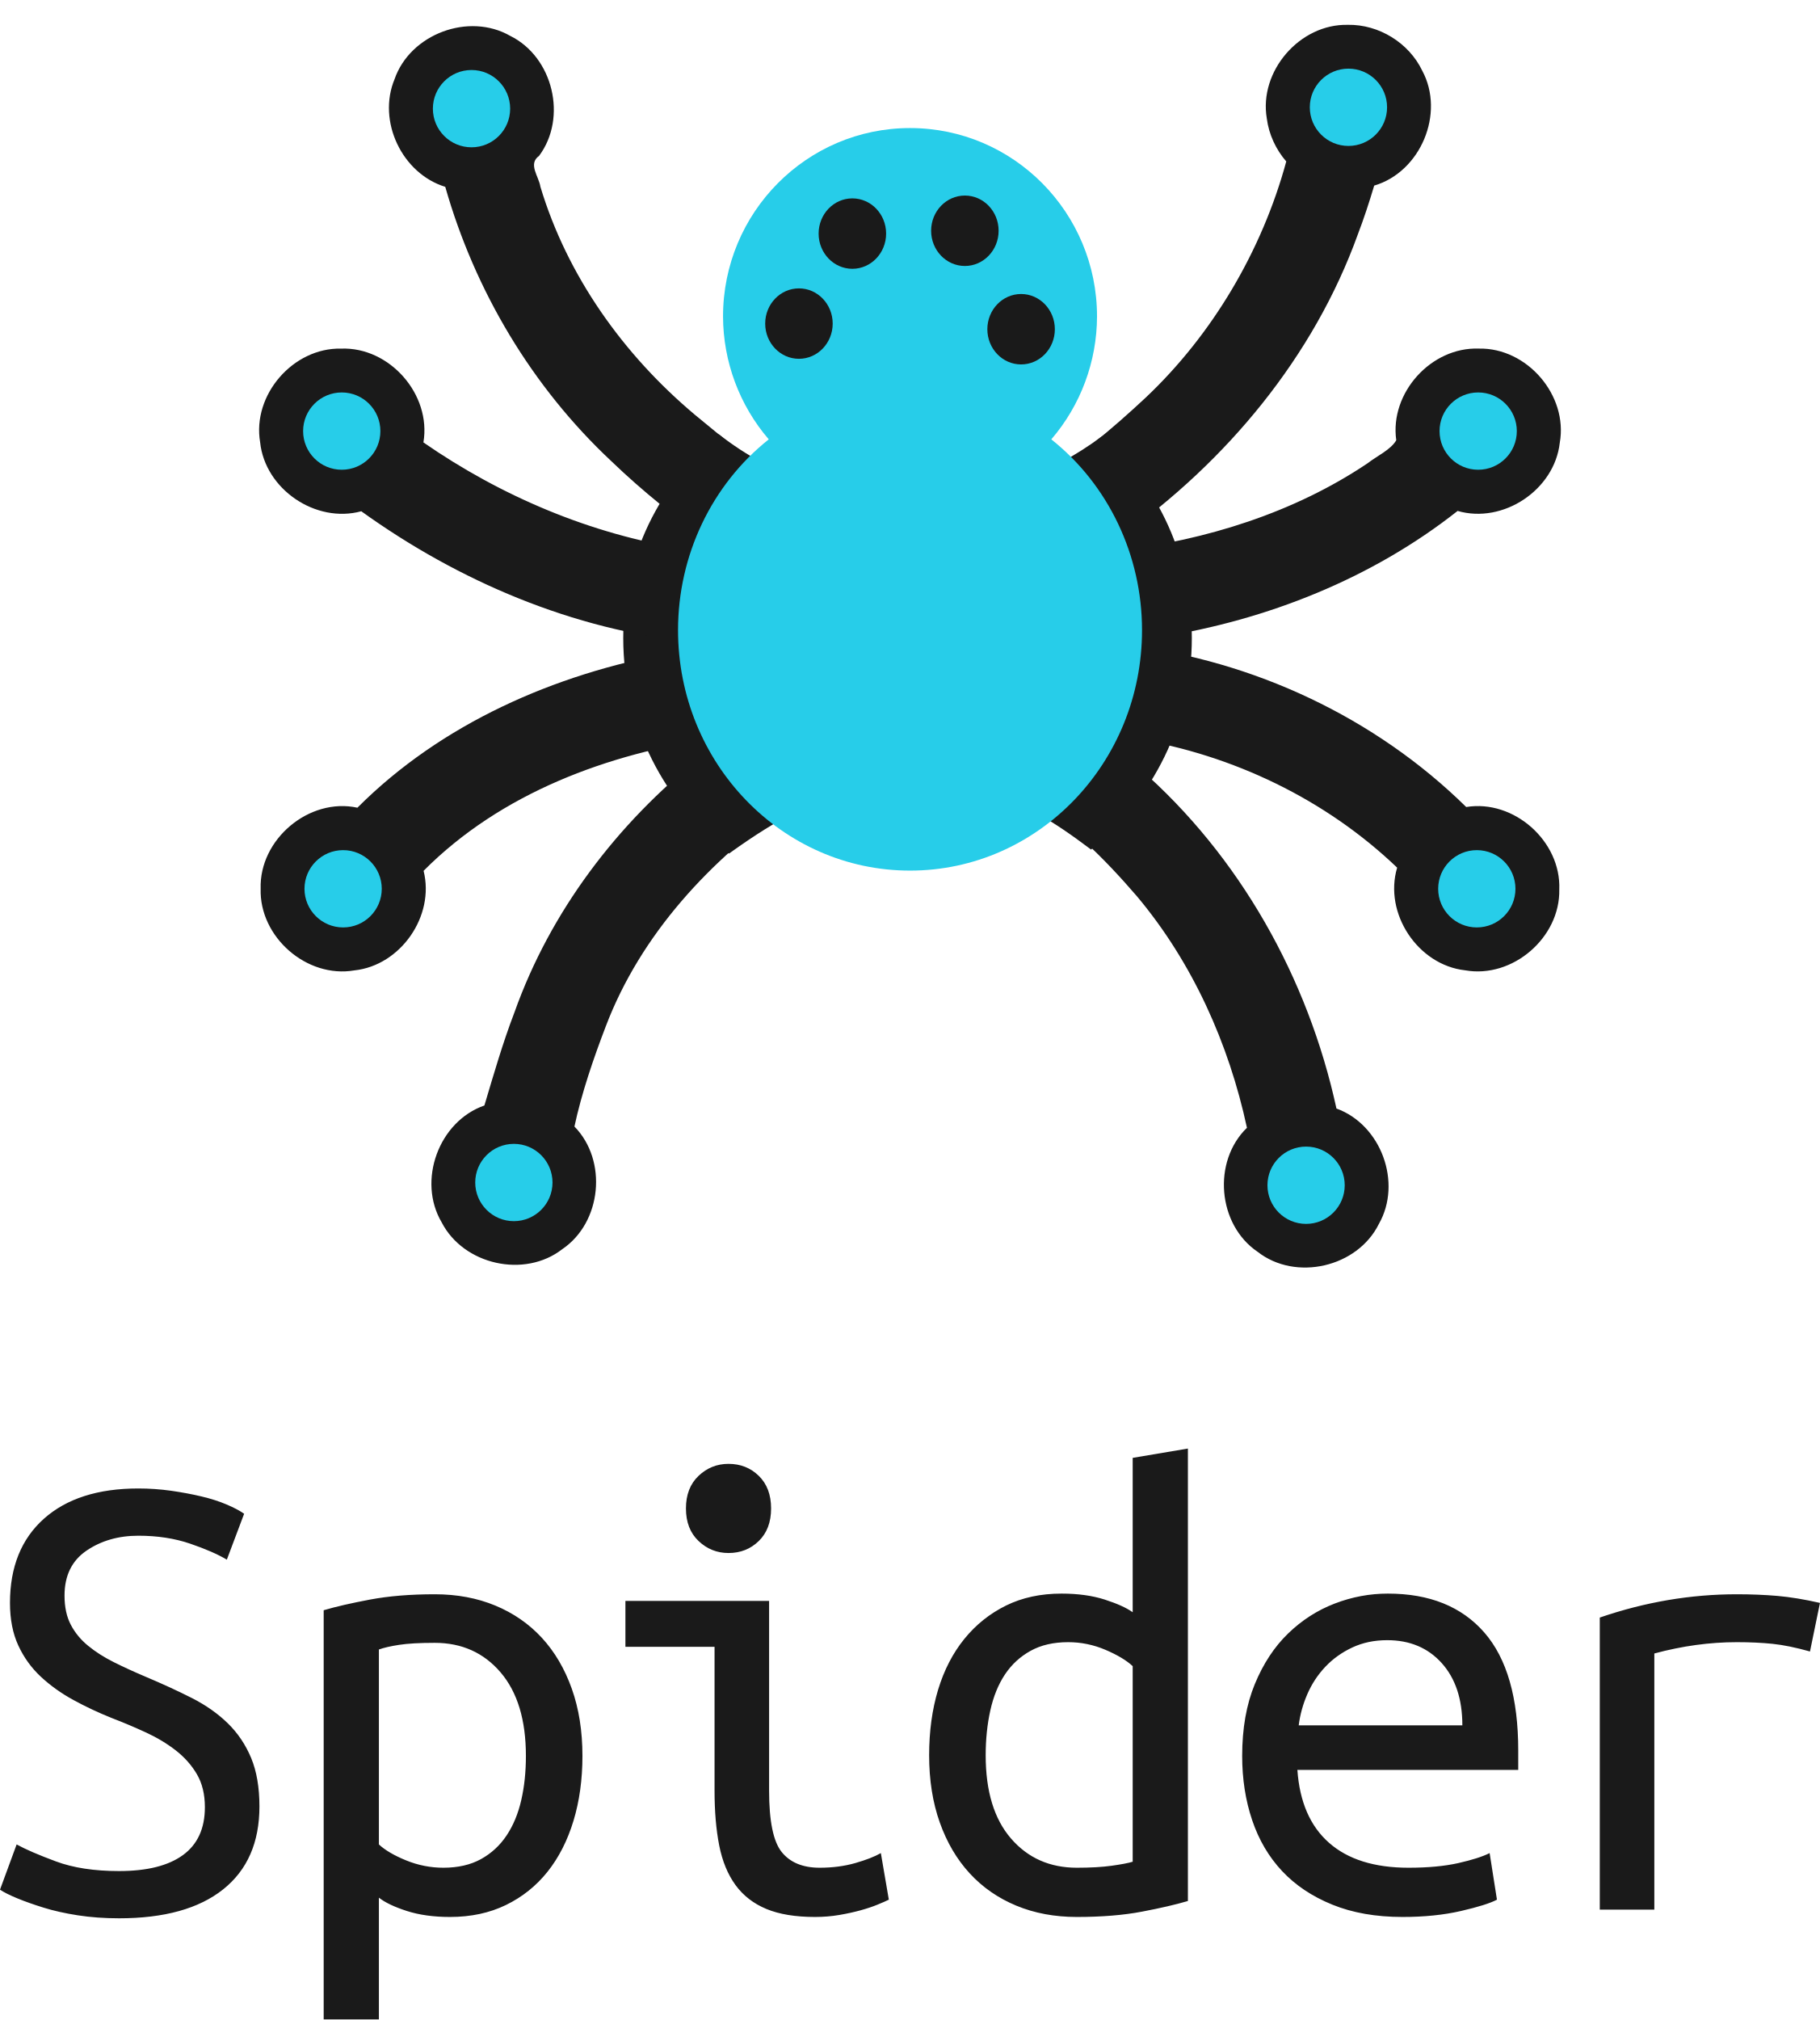
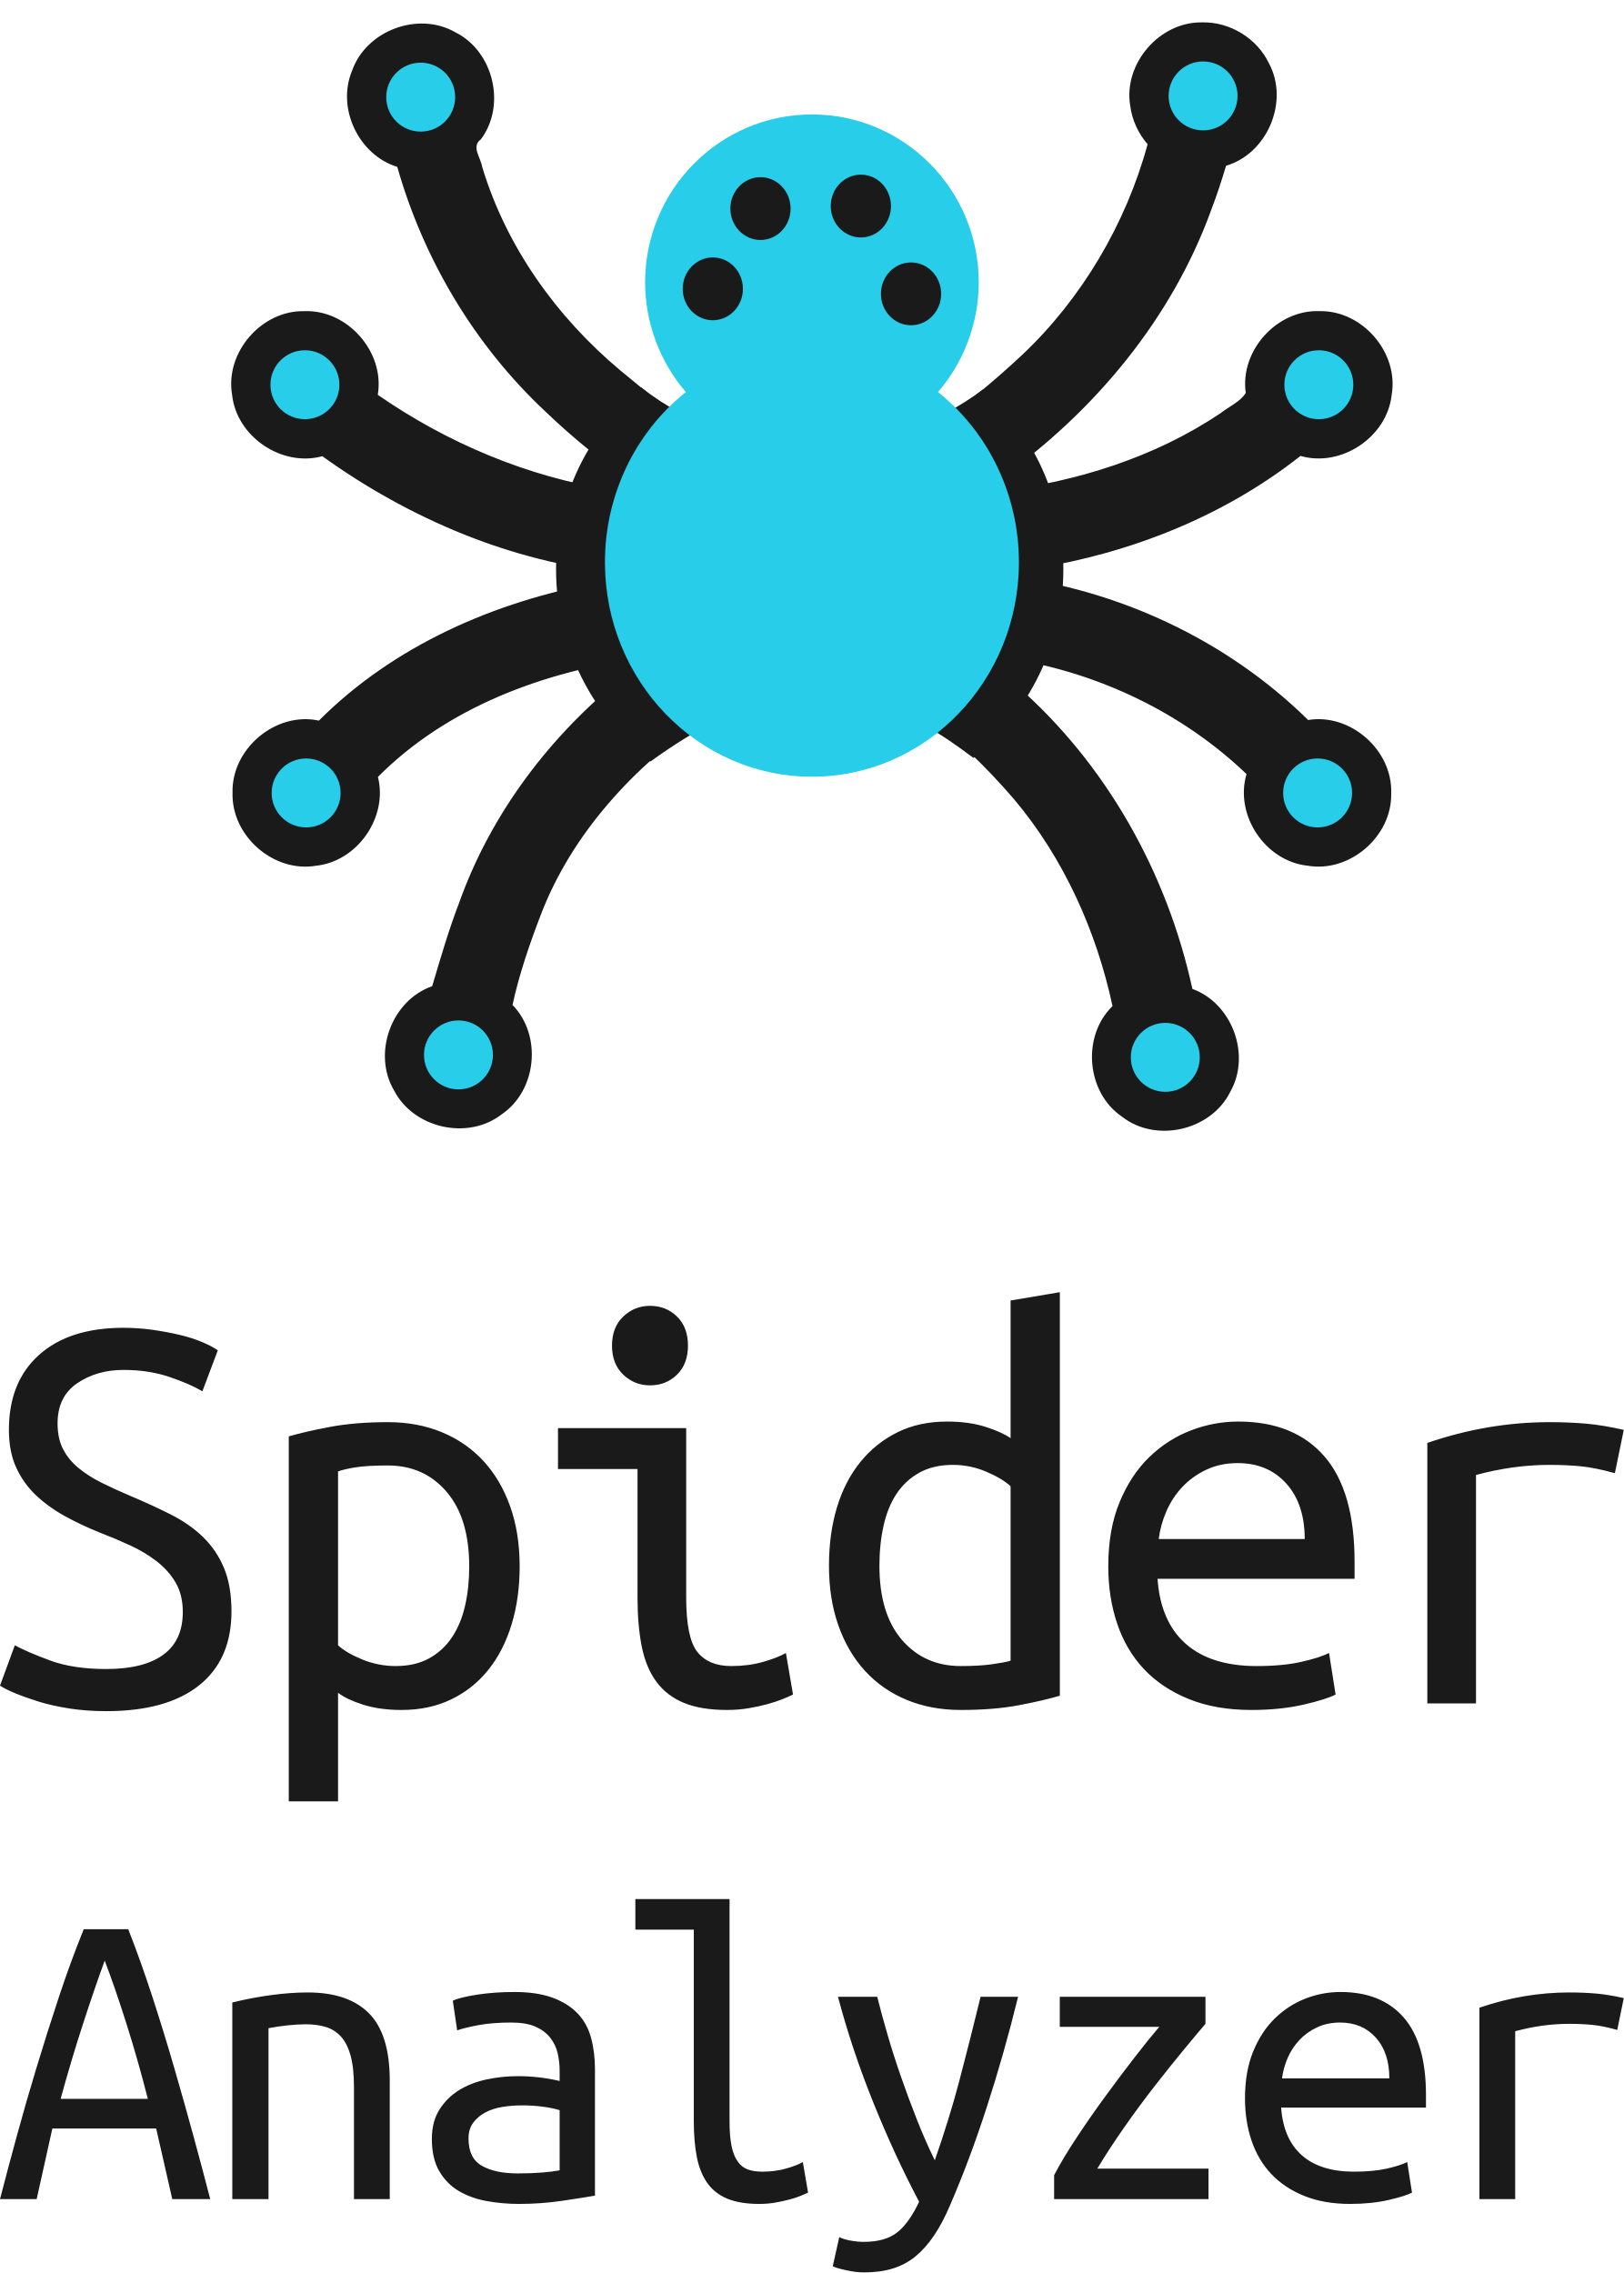
- <svg xmlns="http://www.w3.org/2000/svg" viewBox="0 0 465.1 515.9" width="465" height="516">
+ <svg xmlns="http://www.w3.org/2000/svg" viewBox="0 0 465.1 650.8" width="465" height="651">
  <g transform="translate(59.98 0) scale(6.23842) translate(-15.567 168.206)">
    <g transform="translate(-28.47788,-30.31288)">
      <g id="g129" transform="matrix(0.8897006,0,0,0.8897006,146.9418,1.288914)" style="stroke-width:1.124">
        <g id="g128" transform="translate(-151.0714,-193.3)">
          <path id="path114" style="opacity:1;fill:#1a1a1a;stroke-width:0.281" d="m 79.488,66.216 c 0,3.904 -1.802,7.398 -4.639,9.736 -3.857,-2.905 -4.494,-2.402 -7.715,-2.402 -3.114,-10e-7 -4.029,-0.954 -8.957,2.587 -2.97,-2.337 -4.869,-5.913 -4.869,-9.921 0,-3.817 1.667,-7.047 4.396,-9.384 2.515,1.97 5.594,2.996 8.904,2.996 3.41,0 6.318,-1.096 8.753,-2.906 2.609,2.33 4.127,5.573 4.127,9.293 z" />
          <path id="path115" style="opacity:1;fill:#1a1a1a;stroke-width:0.45" d="m 86.672,37.988 c -2.211,-0.054 -4.106,2.133 -3.731,4.314 0.094,0.728 0.416,1.421 0.895,1.975 -1.12,4.118 -3.409,7.982 -6.479,10.877 -1.546,1.44 -3.145,2.802 -4.959,3.856 -1.838,0.783 -3.757,0.314 -5.68,0.359 -2,0.012 -4.12,0.513 -5.995,-0.443 -1.534,-0.799 -2.797,-1.913 -4.118,-2.991 -3.28,-2.754 -5.87,-6.373 -7.111,-10.494 -0.07,-0.476 -0.585,-1.048 -0.063,-1.42 1.316,-1.763 0.646,-4.551 -1.326,-5.525 -1.912,-1.096 -4.606,-0.087 -5.327,1.994 -0.802,1.928 0.341,4.342 2.335,4.955 1.365,4.794 4.001,9.218 7.645,12.627 1.439,1.384 3.002,2.639 4.64,3.781 -0.08,0.663 -0.811,0.236 -1.257,0.26 -4.314,-0.667 -8.468,-2.432 -12.034,-4.903 0.375,-2.205 -1.557,-4.404 -3.791,-4.318 -2.208,-0.049 -4.101,2.133 -3.727,4.312 0.226,2.162 2.562,3.747 4.657,3.175 4.483,3.223 9.762,5.472 15.281,6.023 0.18,0.597 -0.72,0.297 -1.038,0.502 -5.338,0.968 -10.551,3.246 -14.421,7.121 -2.227,-0.483 -4.528,1.461 -4.455,3.732 -0.066,2.219 2.121,4.133 4.312,3.758 2.134,-0.226 3.716,-2.505 3.19,-4.584 3.563,-3.585 8.503,-5.408 13.428,-6.11 0.486,0.239 -0.513,0.616 -0.684,0.882 -3.835,3.055 -6.909,7.101 -8.558,11.738 -0.539,1.404 -0.957,2.854 -1.386,4.292 -2.103,0.731 -3.099,3.466 -1.967,5.381 1.008,1.956 3.811,2.586 5.551,1.235 1.819,-1.231 2.097,-4.078 0.562,-5.647 0.328,-1.53 0.87,-3.117 1.444,-4.615 1.613,-4.24 4.826,-7.688 8.513,-10.235 1.52,-0.977 3.378,-1.439 5.14,-1.348 1.887,-0.035 3.901,-0.006 5.622,0.98 1.991,1.19 3.667,2.862 5.175,4.612 2.562,3.049 4.239,6.794 5.071,10.664 -1.599,1.549 -1.355,4.458 0.49,5.708 1.754,1.374 4.599,0.714 5.584,-1.281 1.084,-1.9 0.104,-4.568 -1.953,-5.314 -1.306,-6.002 -4.451,-11.623 -9.093,-15.678 -0.512,-0.494 -1.196,-0.941 -1.641,-1.414 0.351,-0.252 1.02,0.077 1.489,0.074 4.477,0.738 8.754,2.786 12.04,5.93 -0.627,2.102 0.953,4.485 3.131,4.726 2.185,0.387 4.383,-1.507 4.334,-3.724 0.088,-2.221 -2.091,-4.154 -4.285,-3.793 -4.191,-4.127 -9.799,-6.742 -15.627,-7.449 0.209,-0.374 1.055,-0.185 1.503,-0.37 4.953,-0.786 9.784,-2.698 13.728,-5.811 2.098,0.608 4.463,-0.969 4.704,-3.139 0.387,-2.185 -1.508,-4.381 -3.724,-4.334 -2.197,-0.083 -4.115,2.041 -3.805,4.219 -0.252,0.438 -0.884,0.72 -1.317,1.058 -3.416,2.297 -7.455,3.532 -11.463,4.028 -0.715,0.152 -0.324,-0.508 0.097,-0.647 4.874,-3.468 8.88,-8.269 10.92,-13.932 0.28,-0.733 0.523,-1.478 0.747,-2.229 2.137,-0.629 3.27,-3.327 2.212,-5.29 -0.614,-1.285 -2.002,-2.136 -3.425,-2.111 z" />
          <path id="path116" style="opacity:1;fill:#27cde9;fill-opacity:1;stroke:none;stroke-width:0.45;stroke-dasharray:none" d="m 66.513,42.739 a 8.61,8.675 0 0 0 -8.61,8.675 8.61,8.675 0 0 0 2.105,5.655 10.682,11.071 0 0 0 -4.177,8.781 10.682,11.071 0 0 0 10.682,11.071 10.682,11.071 0 0 0 10.682,-11.071 10.682,11.071 0 0 0 -4.177,-8.781 8.61,8.675 0 0 0 2.105,-5.655 8.61,8.675 0 0 0 -8.61,-8.675 z" />
          <ellipse style="opacity:1;fill:none;fill-opacity:1;stroke:none;stroke-width:0.45;stroke-dasharray:none" id="ellipse116" ry="7.605" rx="7.338" cy="66.083" cx="66.512" />
          <path id="path117" style="opacity:1;fill:#1a1a1a;stroke-width:0.281" d="m 62.952,51.74 a 1.554,1.621 0 0 1 -1.554,1.621 1.554,1.621 0 0 1 -1.554,-1.621 1.554,1.621 0 0 1 1.554,-1.621 1.554,1.621 0 0 1 1.554,1.621 z" />
          <path id="path118" style="opacity:1;fill:#1a1a1a;stroke-width:0.281" d="m 65.412,47.597 a 1.554,1.621 0 0 1 -1.554,1.621 1.554,1.621 0 0 1 -1.554,-1.621 1.554,1.621 0 0 1 1.554,-1.621 1.554,1.621 0 0 1 1.554,1.621 z" />
          <path id="path119" style="opacity:1;fill:#1a1a1a;stroke-width:0.281" d="m 70.592,47.467 a 1.554,1.621 0 0 1 -1.554,1.621 1.554,1.621 0 0 1 -1.554,-1.621 1.554,1.621 0 0 1 1.554,-1.621 1.554,1.621 0 0 1 1.554,1.621 z" />
          <path id="path120" style="opacity:1;fill:#1a1a1a;stroke-width:0.281" d="m 73.181,51.999 a 1.554,1.621 0 0 1 -1.554,1.621 1.554,1.621 0 0 1 -1.554,-1.621 1.554,1.621 0 0 1 1.554,-1.621 1.554,1.621 0 0 1 1.554,1.621 z" />
          <path id="path121" style="opacity:1;fill:#27cde9;stroke-width:0.281" d="m 48.101,41.846 a 1.779,1.779 0 0 1 -1.779,1.779 1.779,1.779 0 0 1 -1.779,-1.779 1.779,1.779 0 0 1 1.779,-1.779 1.779,1.779 0 0 1 1.779,1.779" />
          <path id="path122" style="opacity:1;fill:#27cde9;stroke-width:0.281" d="m 88.478,41.783 a 1.779,1.779 0 0 1 -1.779,1.779 1.779,1.779 0 0 1 -1.779,-1.779 1.779,1.779 0 0 1 1.779,-1.779 1.779,1.779 0 0 1 1.779,1.779 z" />
          <path id="path123" style="opacity:1;fill:#27cde9;stroke-width:0.281" d="m 94.452,56.689 a 1.779,1.779 0 0 1 -1.779,1.779 1.779,1.779 0 0 1 -1.779,-1.779 1.779,1.779 0 0 1 1.779,-1.779 1.779,1.779 0 0 1 1.779,1.779 z" />
          <path id="path124" style="opacity:1;fill:#27cde9;stroke-width:0.281" d="m 42.126,56.689 a 1.779,1.779 0 0 1 -1.779,1.779 1.779,1.779 0 0 1 -1.779,-1.779 1.779,1.779 0 0 1 1.779,-1.779 1.779,1.779 0 0 1 1.779,1.779 z" />
          <path id="path125" style="opacity:1;fill:#27cde9;stroke-width:0.281" d="m 42.189,77.758 a 1.779,1.779 0 0 1 -1.779,1.779 1.779,1.779 0 0 1 -1.779,-1.779 1.779,1.779 0 0 1 1.779,-1.779 1.779,1.779 0 0 1 1.779,1.779 z" />
          <path id="path126" style="opacity:1;fill:#27cde9;stroke-width:0.281" d="m 50.051,91.279 a 1.779,1.779 0 0 1 -1.779,1.779 1.779,1.779 0 0 1 -1.779,-1.779 1.779,1.779 0 0 1 1.779,-1.779 1.779,1.779 0 0 1 1.779,1.779 z" />
          <path id="path127" style="opacity:1;fill:#27cde9;stroke-width:0.281" d="m 86.528,91.405 a 1.779,1.779 0 0 1 -1.779,1.779 1.779,1.779 0 0 1 -1.779,-1.779 1.779,1.779 0 0 1 1.779,-1.779 1.779,1.779 0 0 1 1.779,1.779 z" />
          <path id="path128" style="opacity:1;fill:#27cde9;stroke-width:0.281" d="m 94.389,77.758 a 1.779,1.779 0 0 1 -1.779,1.779 1.779,1.779 0 0 1 -1.779,-1.779 1.779,1.779 0 0 1 1.779,-1.779 1.779,1.779 0 0 1 1.779,1.779 z" />
        </g>
      </g>
    </g>
  </g>
  <path fill="#1a1a1a" transform="translate(-9.35 487.81)" d="M39.78-9.86Q50.49-9.86 56.10-13.94Q61.71-18.02 61.71-26.18Q61.71-31.11 59.67-34.60Q57.63-38.08 54.23-40.72Q50.83-43.35 46.58-45.30Q42.33-47.26 37.91-48.96Q32.81-51 28.14-53.55Q23.46-56.10 19.80-59.50Q16.15-62.90 14.03-67.49Q11.90-72.08 11.90-78.37Q11.90-92.14 20.57-99.88Q29.24-107.61 44.71-107.61Q48.96-107.61 53.13-107.02Q57.29-106.42 60.86-105.57Q64.43-104.72 67.23-103.53Q70.04-102.34 71.74-101.15L67.32-89.42Q63.92-91.46 57.97-93.50Q52.02-95.54 44.71-95.54Q37.06-95.54 31.45-91.72Q25.84-87.89 25.84-80.24Q25.84-75.82 27.46-72.76Q29.07-69.70 31.88-67.41Q34.68-65.11 38.42-63.24Q42.16-61.37 46.58-59.50Q53.04-56.78 58.40-54.06Q63.75-51.34 67.58-47.60Q71.40-43.86 73.53-38.76Q75.65-33.66 75.65-26.35Q75.65-12.58 66.39-5.19Q57.12 2.21 39.78 2.21Q34.17 2.21 29.24 1.45Q24.31 0.68 20.49-0.51Q16.66-1.70 13.77-2.89Q10.88-4.08 9.35-5.10L13.60-16.66Q17-14.79 23.63-12.33Q30.26-9.86 39.78-9.86 M143.75-39.27Q143.75-53.04 137.29-60.61Q130.83-68.17 120.46-68.17Q114.68-68.17 111.37-67.66Q108.05-67.15 106.18-66.47L106.18-16.66Q108.56-14.45 113.15-12.58Q117.74-10.71 122.67-10.71Q128.28-10.71 132.28-12.92Q136.27-15.13 138.82-18.96Q141.37-22.78 142.56-27.97Q143.75-33.15 143.75-39.27M158.20-39.27Q158.20-30.26 155.91-22.70Q153.61-15.13 149.28-9.69Q144.94-4.25 138.65-1.19Q132.36 1.87 124.37 1.87Q118.08 1.87 113.32 0.34Q108.56-1.19 106.18-3.06L106.18 28.05L92.07 28.05L92.07-76.50Q96.66-77.86 103.89-79.22Q111.11-80.58 120.46-80.58Q128.96-80.58 135.93-77.69Q142.90-74.80 147.83-69.45Q152.76-64.09 155.48-56.44Q158.20-48.79 158.20-39.27 M195.53-91.12Q191.11-91.12 187.88-94.18Q184.65-97.24 184.65-102.51Q184.65-107.78 187.88-110.84Q191.11-113.90 195.53-113.90Q200.12-113.90 203.26-110.84Q206.41-107.78 206.41-102.51Q206.41-97.24 203.26-94.18Q200.12-91.12 195.53-91.12M191.96-30.43L191.96-67.15L169.18-67.15L169.18-78.88L205.90-78.88L205.90-30.43Q205.90-18.70 209.13-14.71Q212.36-10.71 218.82-10.71Q223.75-10.71 227.92-11.90Q232.08-13.09 234.46-14.45L236.50-2.55Q235.48-2.04 233.61-1.28Q231.74-0.51 229.28 0.17Q226.81 0.85 223.84 1.36Q220.86 1.87 217.63 1.87Q210.15 1.87 205.22-0.17Q200.29-2.21 197.31-6.29Q194.34-10.37 193.15-16.41Q191.96-22.44 191.96-30.43 M298.82-12.24L298.82-62.22Q296.44-64.43 291.85-66.39Q287.26-68.34 282.33-68.34Q276.72-68.34 272.73-66.13Q268.73-63.92 266.18-60.10Q263.63-56.27 262.44-50.92Q261.25-45.56 261.25-39.44Q261.25-25.67 267.71-18.19Q274.17-10.71 284.54-10.71Q289.81-10.71 293.47-11.22Q297.12-11.73 298.82-12.24M298.82-75.99L298.82-115.43L312.93-117.81L312.93-2.21Q308.34-0.85 301.20 0.51Q294.06 1.87 284.54 1.87Q276.04 1.87 269.07-1.02Q262.10-3.91 257.17-9.27Q252.24-14.62 249.52-22.27Q246.80-29.92 246.80-39.44Q246.80-48.62 249.09-56.19Q251.39-63.75 255.81-69.19Q260.23-74.63 266.44-77.69Q272.64-80.75 280.63-80.75Q286.92-80.75 291.68-79.22Q296.44-77.69 298.82-75.99 M364.03-80.75Q380.01-80.75 388.68-70.81Q397.35-60.86 397.35-40.63L397.35-35.70L340.91-35.70Q341.76-23.46 348.99-17.09Q356.21-10.71 369.30-10.71Q376.78-10.71 382.05-11.90Q387.32-13.09 390.04-14.45L391.91-2.55Q389.36-1.19 382.73 0.34Q376.10 1.87 367.77 1.87Q357.57 1.87 349.83-1.28Q342.10-4.42 337-9.86Q331.90-15.30 329.35-22.87Q326.80-30.43 326.80-39.27Q326.80-49.81 330.03-57.63Q333.26-65.45 338.53-70.55Q343.80-75.65 350.43-78.20Q357.06-80.75 364.03-80.75M341.25-47.09L383.07-47.09Q383.07-57.12 377.80-62.99Q372.53-68.85 363.86-68.85Q358.93-68.85 354.94-66.98Q350.94-65.11 348.05-62.05Q345.16-58.99 343.46-55.08Q341.76-51.17 341.25-47.09 M432.13 0L418.19 0L418.19-74.63Q435.53-80.58 453.21-80.58Q458.65-80.58 463.58-80.16Q468.51-79.73 474.46-78.37L471.91-65.96Q466.47-67.49 462.31-67.92Q458.14-68.34 453.21-68.34Q442.84-68.34 432.13-65.45" />
+   <path fill="#1a1a1a" transform="translate(-1.12 629.81)" d="M61.34 0L50.47 0L45.85-20.24L16.12-20.24L11.62 0L1.12 0Q3.25-8.25 5.87-17.86Q8.49-27.48 11.56-37.60Q14.62-47.72 17.99-57.90Q21.36-68.08 25.11-77.33L37.85-77.33Q41.48-68.08 44.79-57.90Q48.10-47.72 51.03-37.60Q53.97-27.48 56.59-17.86Q59.21-8.25 61.34 0M31.11-68.33Q28.23-60.46 24.86-50.09Q21.49-39.73 18.49-28.73L43.47-28.73Q40.60-39.98 37.29-50.41Q33.98-60.84 31.11-68.33 M67.66 0L67.66-56.34Q73.28-57.72 78.84-58.46Q84.40-59.21 89.27-59.21Q100.89-59.21 106.82-53.22Q112.76-47.22 112.76-33.98L112.76 0L102.51 0L102.51-32.11Q102.51-37.73 101.51-41.23Q100.51-44.72 98.70-46.66Q96.89-48.60 94.33-49.35Q91.77-50.09 88.77-50.09Q86.27-50.09 83.46-49.78Q80.65-49.47 78.03-48.97L78.03 0 M149.43-7.37Q153.30-7.37 156.37-7.62Q159.43-7.87 161.42-8.25L161.42-25.48Q159.43-26.11 156.62-26.48Q153.80-26.86 150.68-26.86Q147.81-26.86 145.06-26.42Q142.31-25.98 140.19-24.86Q138.06-23.74 136.69-21.92Q135.32-20.11 135.32-17.36Q135.32-11.74 139.13-9.56Q142.94-7.37 149.43-7.37M148.43-59.34Q154.93-59.34 159.36-57.72Q163.80-56.09 166.55-53.22Q169.30-50.34 170.42-46.22Q171.54-42.10 171.54-37.23L171.54-1Q167.92-0.37 161.99 0.50Q156.05 1.37 149.81 1.37Q145.06 1.37 140.56 0.56Q136.07-0.25 132.57-2.31Q129.07-4.37 126.95-8Q124.82-11.62 124.82-17.24Q124.82-22.24 127.01-25.67Q129.19-29.11 132.63-31.23Q136.07-33.35 140.50-34.29Q144.93-35.23 149.43-35.23Q155.55-35.23 161.42-33.85L161.42-36.73Q161.42-39.35 160.86-41.79Q160.30-44.22 158.74-46.22Q157.18-48.22 154.49-49.41Q151.81-50.59 147.56-50.59Q142.19-50.59 138.19-49.85Q134.19-49.10 132.07-48.35L130.82-56.84Q132.94-57.84 137.88-58.59Q142.81-59.34 148.43-59.34 M218.59 1.37Q213.09 1.37 209.47-0.12Q205.85-1.62 203.72-4.62Q201.60-7.62 200.72-12.06Q199.85-16.49 199.85-22.36L199.85-77.20L183.11-77.20L183.11-85.95L210.09-85.95L210.09-22.36Q210.09-17.99 210.66-15.24Q211.22-12.49 212.41-10.81Q213.59-9.12 215.34-8.49Q217.09-7.87 219.46-7.87Q223.09-7.87 226.21-8.74Q229.33-9.62 231.08-10.62L232.58-1.87Q231.83-1.50 230.46-0.94Q229.08-0.37 227.21 0.12Q225.34 0.62 223.15 1Q220.96 1.37 218.59 1.37 M239.65 19.24L241.52 10.87Q242.65 11.49 244.71 11.87Q246.77 12.24 248.52 12.24Q254.64 12.24 258.08 9.56Q261.51 6.87 264.39 0.75Q257.39-12.49 251.27-27.67Q245.15-42.85 241.15-57.97L252.39-57.97Q253.64-52.97 255.33-47.16Q257.01-41.35 259.14-35.23Q261.26-29.11 263.70-22.92Q266.13-16.74 268.88-11.12Q270.88-16.86 272.63-22.49Q274.38-28.11 275.88-33.79Q277.38-39.48 278.88-45.41Q280.38-51.34 282-57.97L292.74-57.97Q288.75-41.72 283.81-26.48Q278.88-11.24 273.25 1.75Q271.13 6.75 268.70 10.37Q266.26 13.99 263.39 16.37Q260.51 18.74 256.89 19.86Q253.27 20.99 248.64 20.99Q246.27 20.99 243.46 20.36Q240.65 19.74 239.65 19.24 M346.41-57.97L346.41-50.22Q344.16-47.60 340.29-42.91Q336.42-38.23 331.98-32.54Q327.55-26.86 323.17-20.61Q318.80-14.37 315.43-8.74L347.28-8.74L347.28 0L303.06 0L303.06-6.87Q305.68-11.87 309.62-17.80Q313.55-23.74 317.80-29.54Q322.05-35.35 326.11-40.60Q330.17-45.85 333.17-49.35L304.68-49.35L304.68-57.97 M385.08-59.34Q396.83-59.34 403.20-52.03Q409.57-44.72 409.57-29.86L409.57-26.23L368.09-26.23Q368.72-17.24 374.03-12.55Q379.34-7.87 388.96-7.87Q394.45-7.87 398.33-8.74Q402.20-9.62 404.20-10.62L405.57-1.87Q403.70-0.87 398.83 0.25Q393.95 1.37 387.83 1.37Q380.34 1.37 374.65-0.94Q368.97-3.25 365.22-7.25Q361.47-11.24 359.60-16.80Q357.73-22.36 357.73-28.86Q357.73-36.60 360.10-42.35Q362.47-48.10 366.35-51.84Q370.22-55.59 375.09-57.47Q379.96-59.34 385.08-59.34M368.34-34.60L399.08-34.60Q399.08-41.97 395.20-46.28Q391.33-50.59 384.96-50.59Q381.34-50.59 378.40-49.22Q375.47-47.85 373.34-45.60Q371.22-43.35 369.97-40.48Q368.72-37.60 368.34-34.60 M435.13 0L424.88 0L424.88-54.84Q437.63-59.21 450.62-59.21Q454.62-59.21 458.24-58.90Q461.86-58.59 466.23-57.59L464.36-48.47Q460.36-49.60 457.30-49.91Q454.24-50.22 450.62-50.22Q443-50.22 435.13-48.10" />
</svg>
